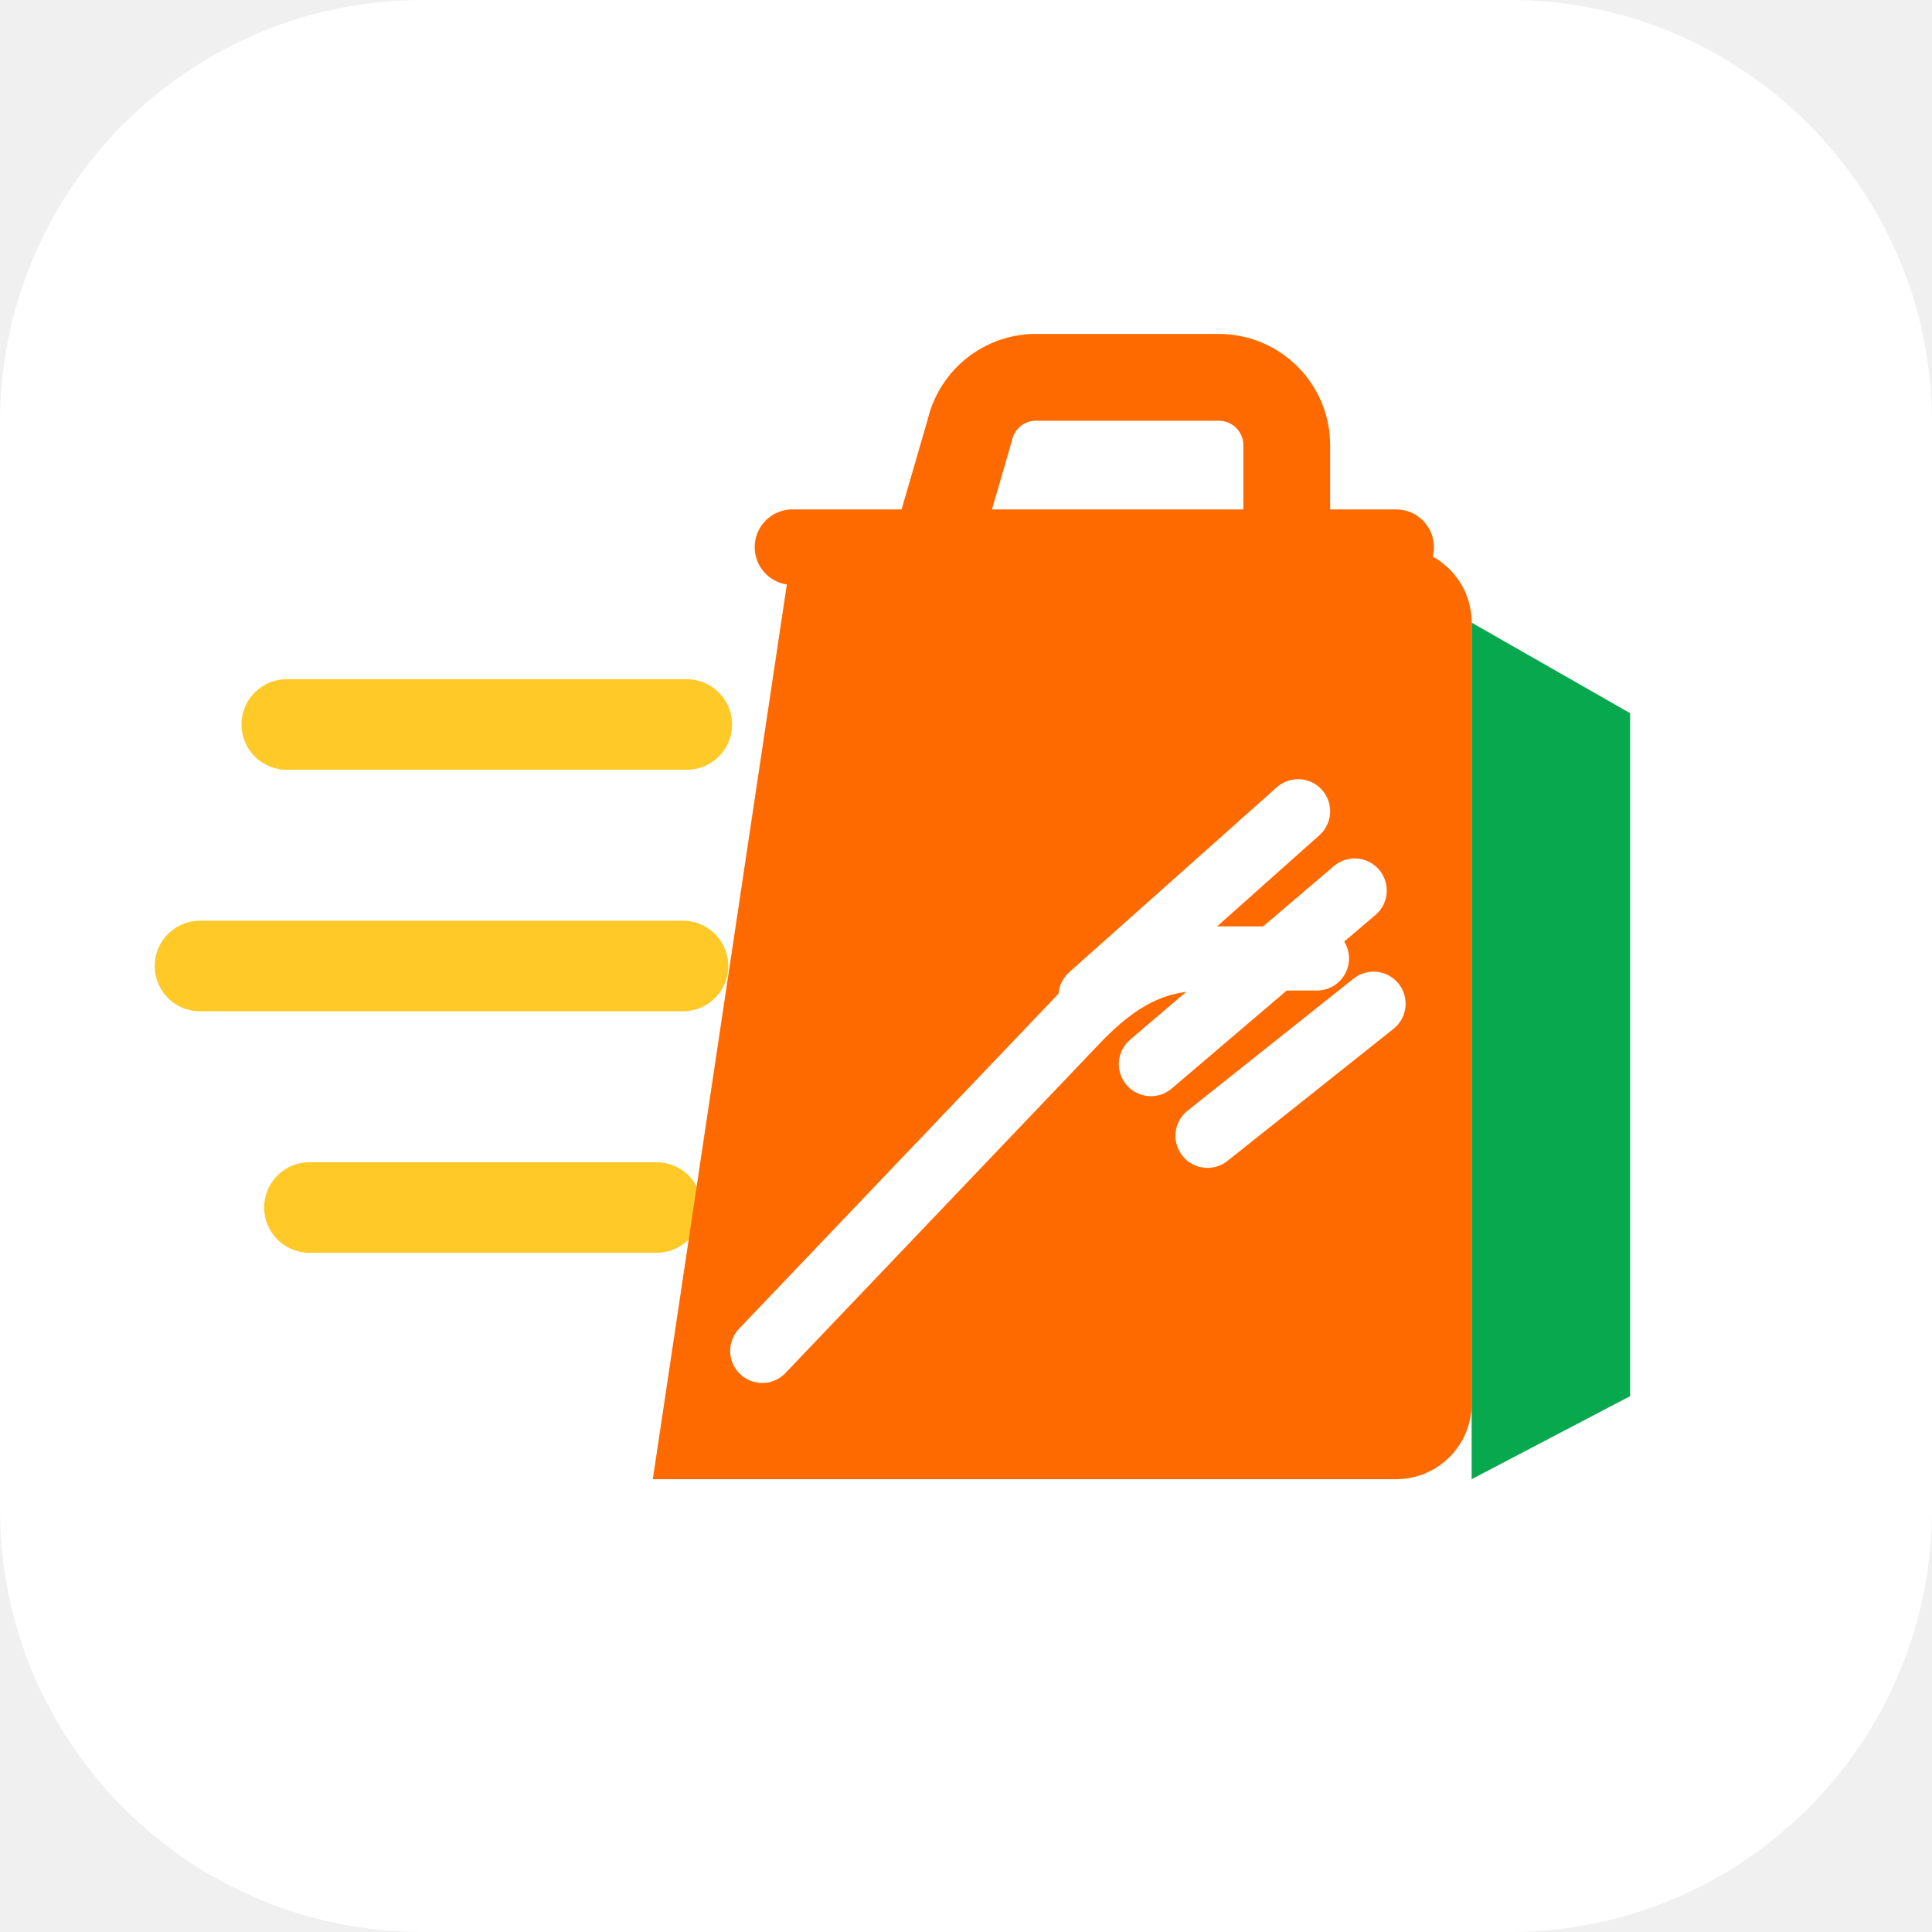
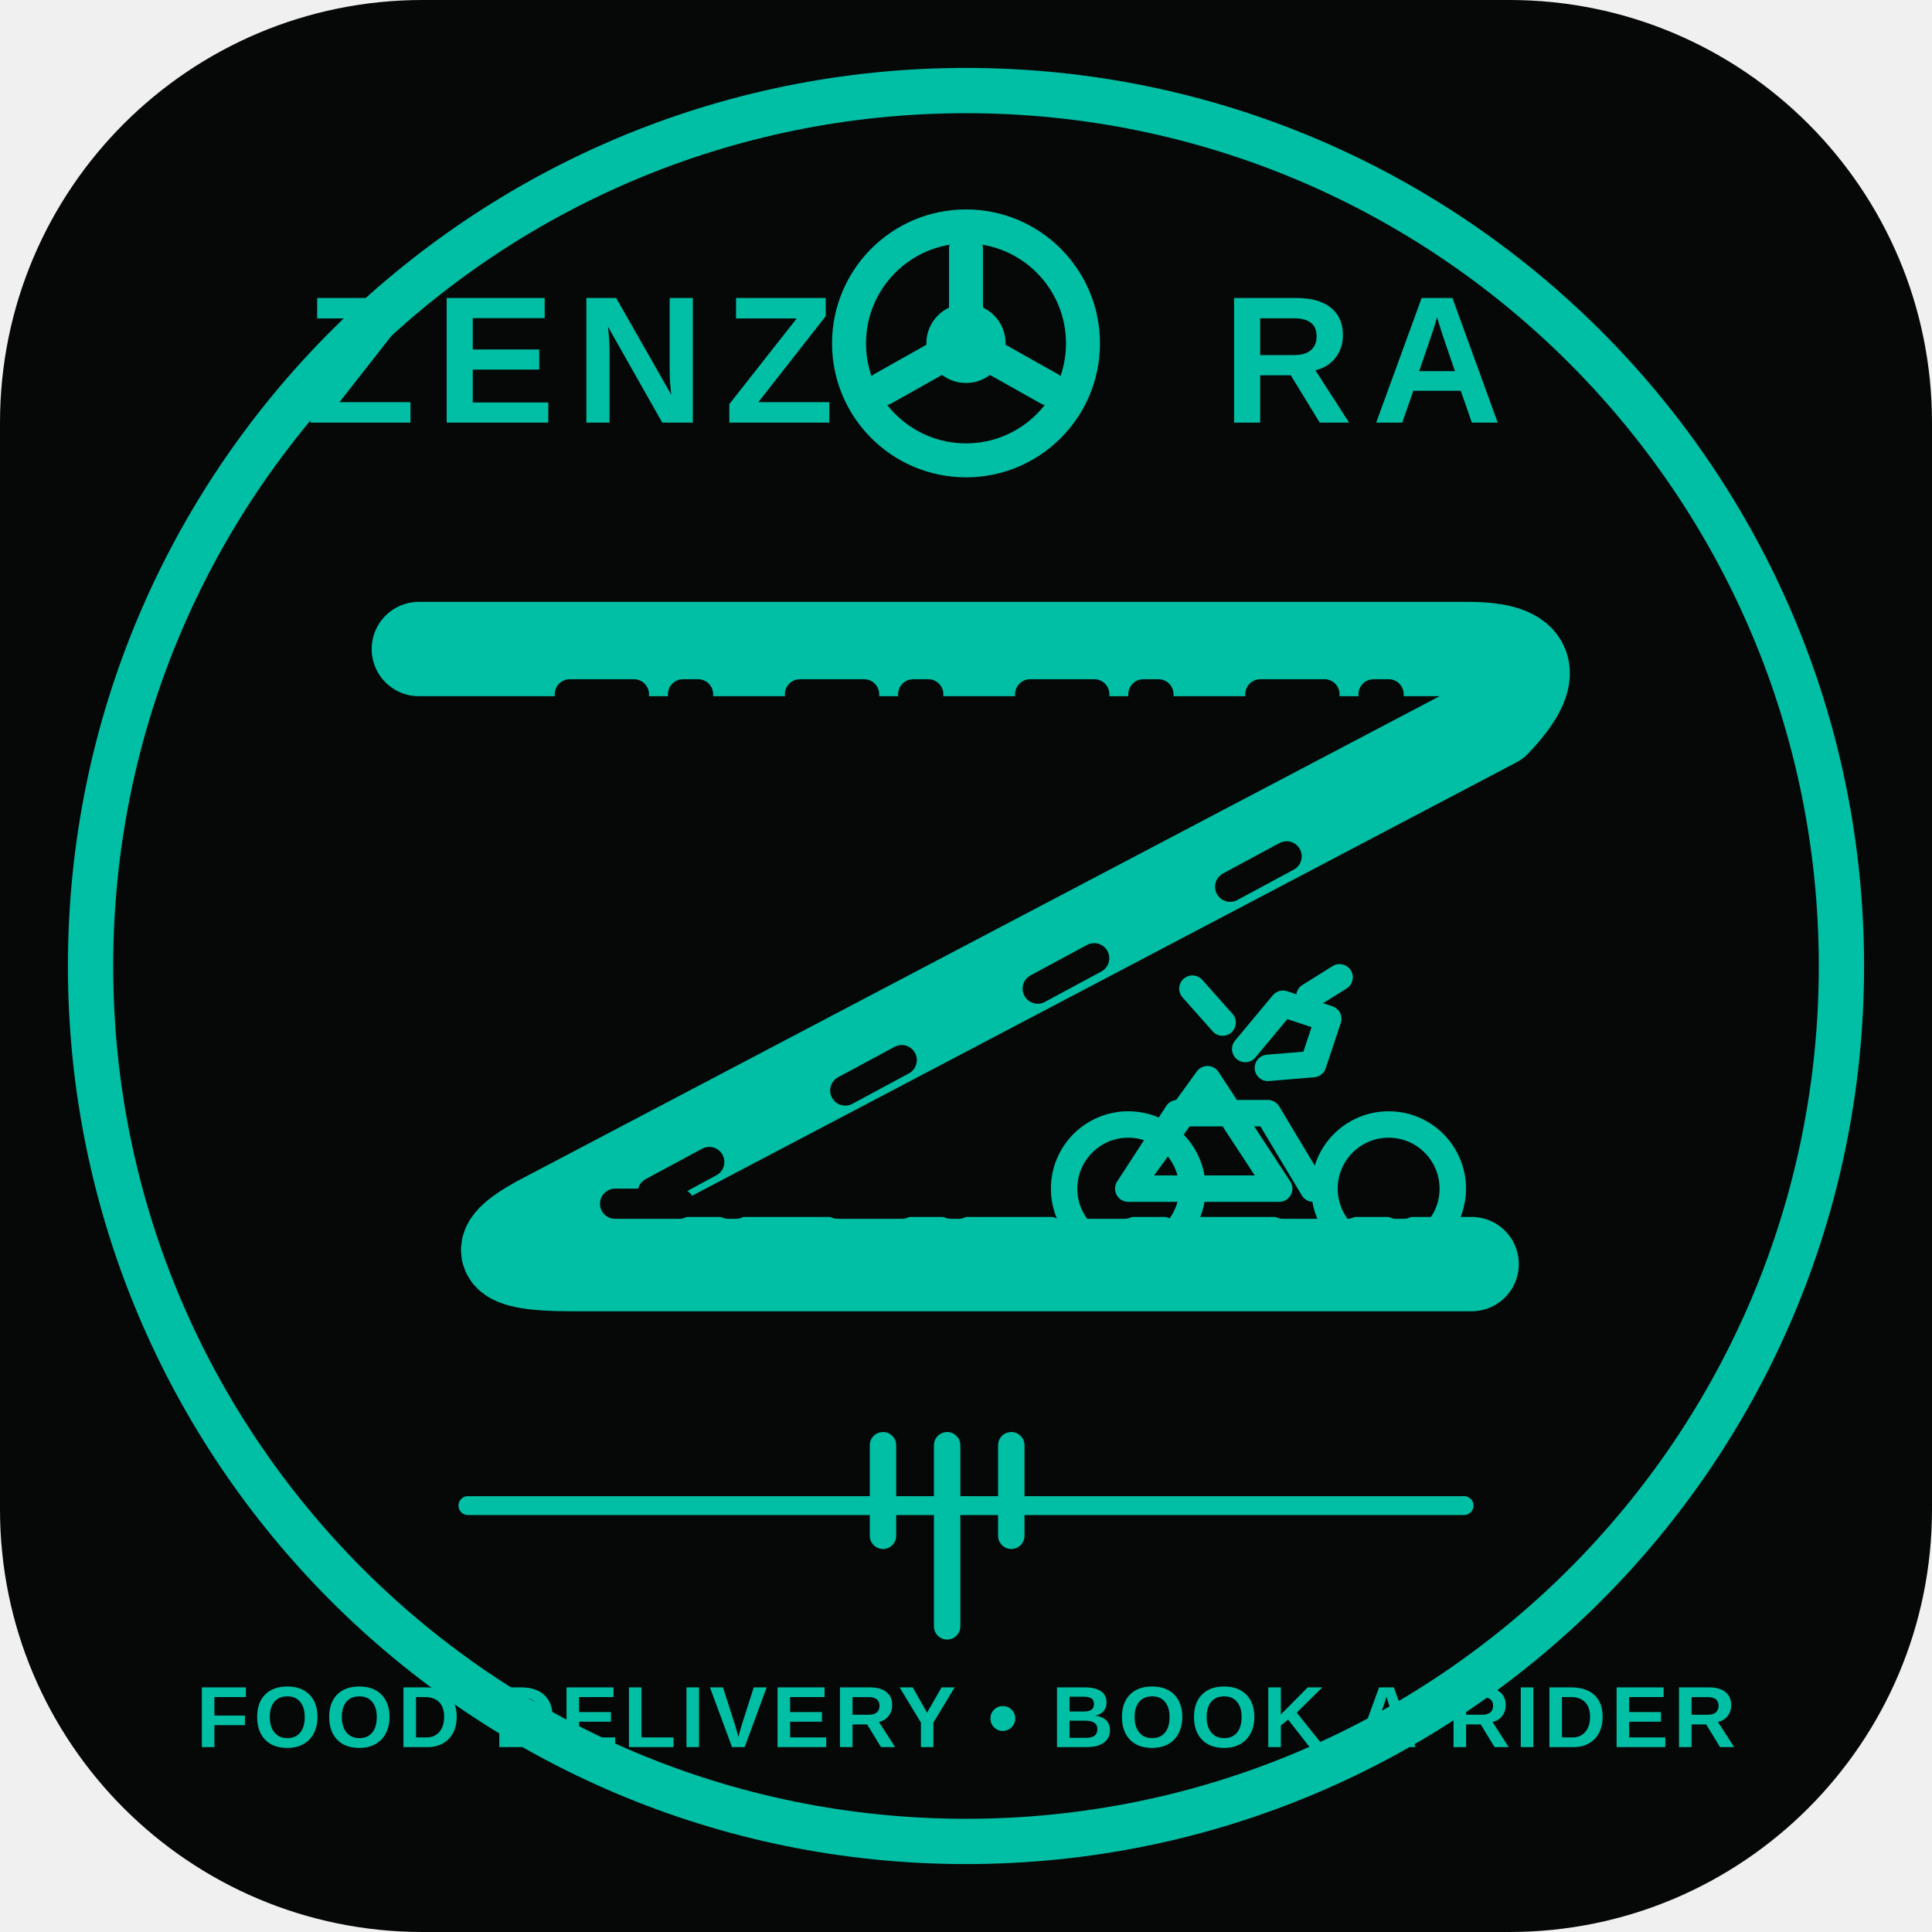
- <svg xmlns="http://www.w3.org/2000/svg" viewBox="0 0 512 512">
-   <rect width="512" height="512" rx="112" fill="#fff" />
-   <g stroke-linecap="round" stroke-linejoin="round">
-     <path d="M76 192h106M53 256h128M82 320h92" fill="none" stroke="#FFC928" stroke-width="24" />
-     <path d="M210 145h160a20 20 0 0 1 20 20v207a20 20 0 0 1-20 20H173l37-247a20 20 0 0 1 20-0z" fill="#FF6A00" />
-     <path d="M390 165l42 24v181l-42 22z" fill="#08A84F" />
-     <path d="M248 145l9-31a18 18 0 0 1 18-14h48a18 18 0 0 1 18 18v27" fill="none" stroke="#FF6A00" stroke-width="23" />
-     <path d="M202 358l82-86c13-14 23-18 36-18h29M289 264l55-49M305 282l54-46M320 301l44-35" fill="none" stroke="#fff" stroke-width="17" />
-     <path d="M210 145h160" fill="none" stroke="#FF6A00" stroke-width="20" />
+ <svg xmlns="http://www.w3.org/2000/svg" viewBox="0 0 512 512" role="img" aria-label="Zenzora food delivery and rider booking logo">
+   <rect width="512" height="512" rx="112" fill="#050807" />
+   <circle cx="256" cy="256" r="232" fill="none" stroke="#00BFA5" stroke-width="12" />
+   <g fill="#00BFA5" font-family="Arial,Helvetica,sans-serif" font-weight="600" text-anchor="middle">
+     <text x="151" y="112" font-size="48" letter-spacing="5">ZENZ</text>
+     <text x="361" y="112" font-size="48" letter-spacing="5">RA</text>
  </g>
+   <g transform="translate(256 91)" fill="none" stroke="#00BFA5" stroke-width="9" stroke-linecap="round" stroke-linejoin="round">
+     <circle r="31" />
+     <circle r="6" fill="#00BFA5" />
+     <path d="M0-25V-7M-22 12l16-9M22 12L6 3" />
+   </g>
+   <path d="M111 172H389Q414 172 396 191L143 324Q123 335 151 335H390" fill="none" stroke="#00BFA5" stroke-width="25" stroke-linecap="round" stroke-linejoin="round" />
+   <path d="M151 184h34m27 0h34m27 0h34m27 0h34M173 316l26-14m25-13l26-14m25-13l26-14m25-13l26-14m-189 98h32m27 0h32m27 0h32m27 0h32" fill="none" stroke="#050807" stroke-width="8" stroke-linecap="round" stroke-dasharray="17 13" />
+   <g transform="translate(328 291)" fill="none" stroke="#00BFA5" stroke-width="7" stroke-linecap="round" stroke-linejoin="round">
+     <circle cx="-29" cy="24" r="17" />
+     <circle cx="40" cy="24" r="17" />
+     <path d="M-29 24l21-29 19 29h-40l13-20h24l12 20M2-13l10-12 12 4-4 12-12 1" />
+     <path d="M-4-20l-8-9m31 2l8-5" />
+   </g>
+   <path d="M124 399H388" stroke="#00BFA5" stroke-width="5" stroke-linecap="round" />
+   <path d="M251 383v40m-17-40v24m34-24v24m-17 16v8" stroke="#00BFA5" stroke-width="7" stroke-linecap="round" />
+   <text x="256" y="463" fill="#00BFA5" font-family="Arial,Helvetica,sans-serif" font-size="23" font-weight="700" text-anchor="middle" letter-spacing="1.2">FOOD DELIVERY • BOOK A RIDER</text>
</svg>
